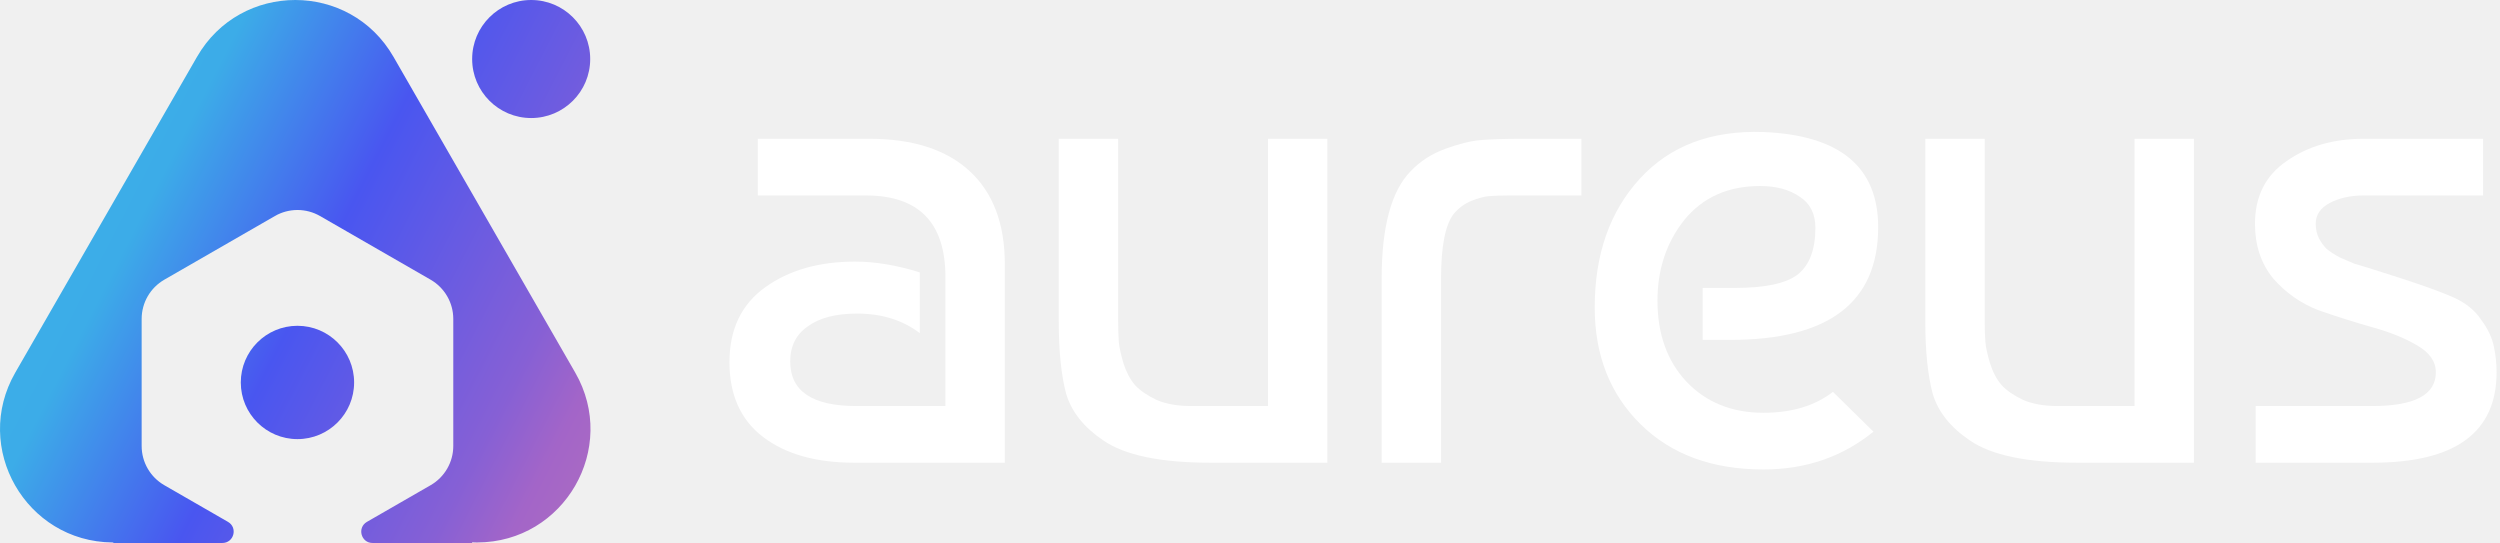
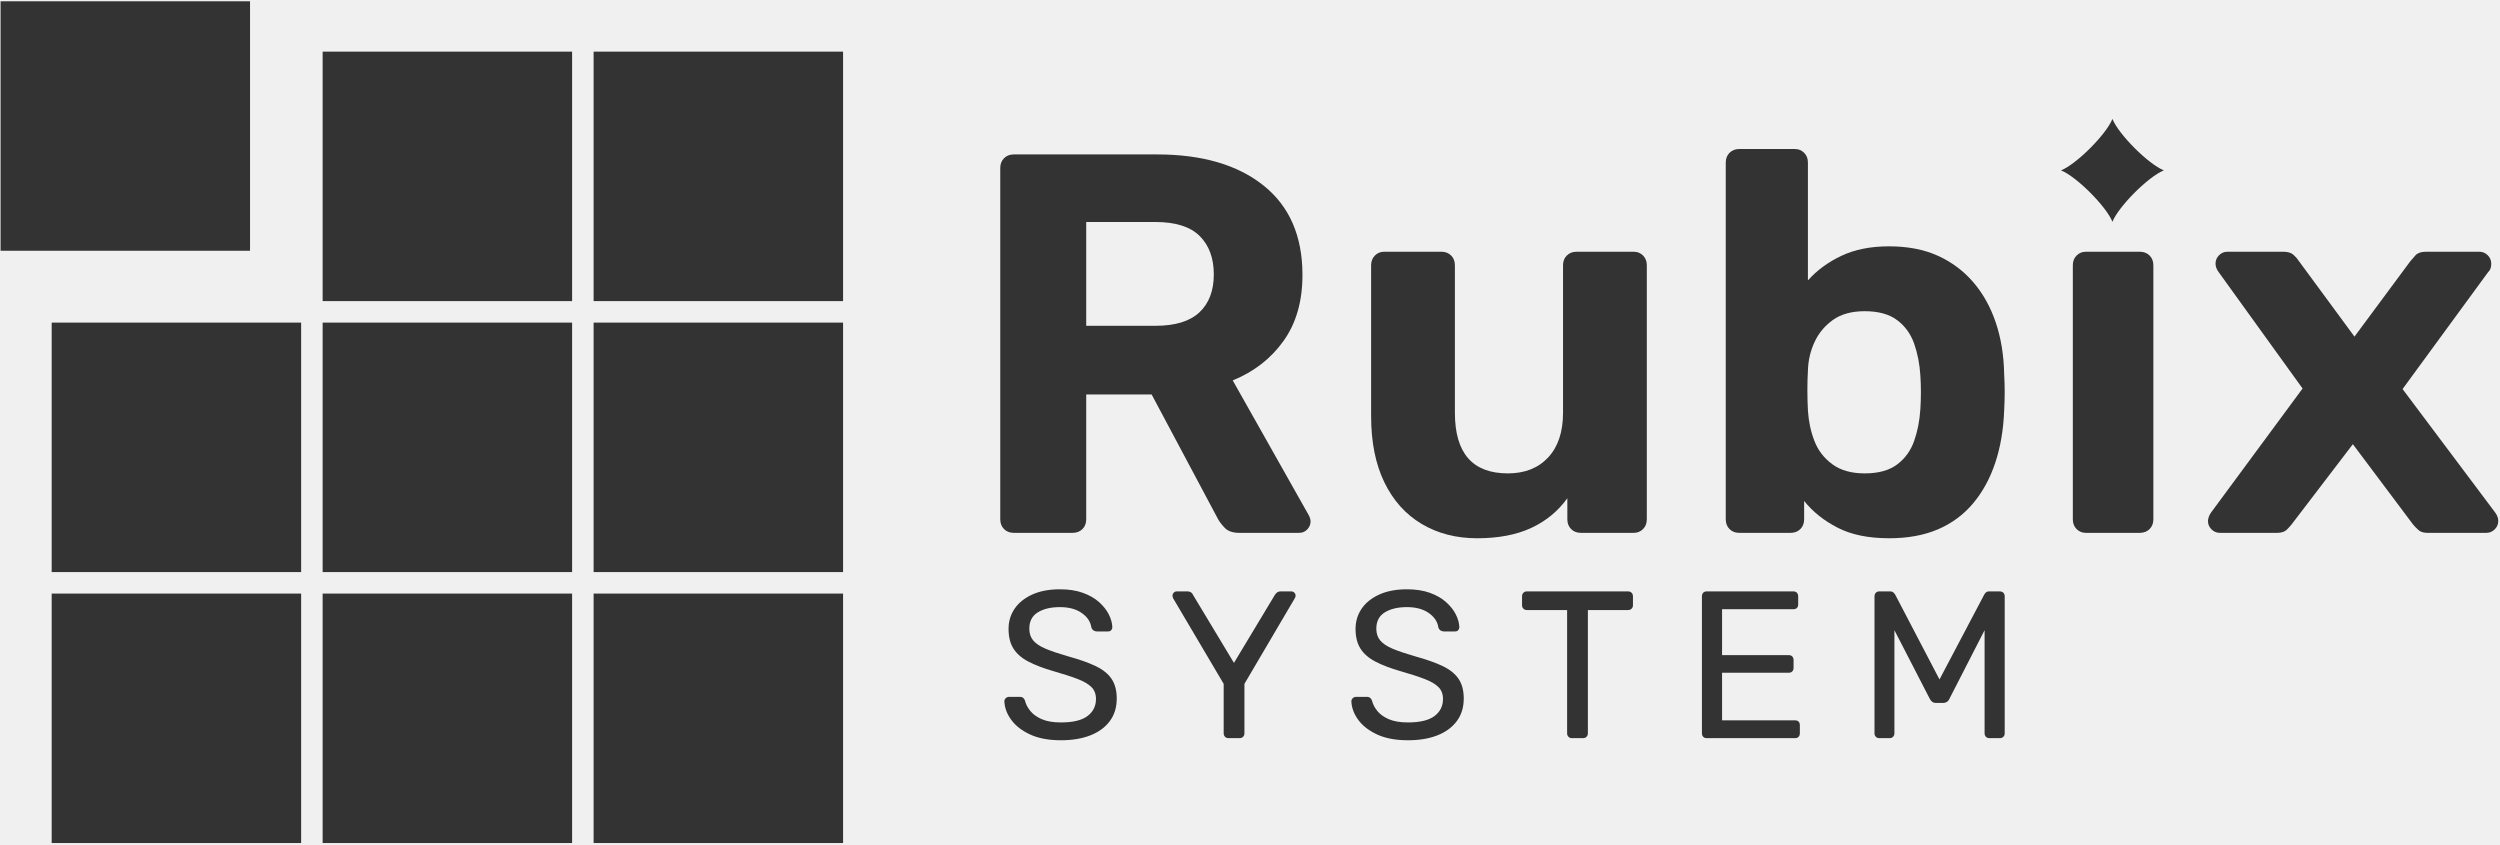
- <svg xmlns="http://www.w3.org/2000/svg" width="221" height="48" viewBox="0 0 221 48" fill="none">
-   <path d="M219.505 12.268V17.279H208.945C207.792 17.279 206.797 17.498 205.962 17.935C205.127 18.373 204.709 18.989 204.709 19.785C204.709 20.262 204.809 20.7 205.007 21.097C205.206 21.455 205.425 21.754 205.664 21.992C205.942 22.231 206.34 22.489 206.857 22.768C207.414 23.006 207.831 23.186 208.11 23.305C208.428 23.384 209.701 23.782 211.928 24.498C214.155 25.214 215.806 25.811 216.88 26.288C217.954 26.765 218.769 27.421 219.326 28.256C219.922 29.052 220.3 29.847 220.459 30.643C220.618 31.398 220.698 32.154 220.698 32.91C220.698 38.239 217.039 40.904 209.721 40.904H199.399V35.893H209.721C213.459 35.893 215.329 34.899 215.329 32.91C215.329 31.955 214.772 31.16 213.658 30.523C212.584 29.887 211.252 29.35 209.661 28.913C208.11 28.475 206.539 27.978 204.948 27.421C203.397 26.825 202.064 25.89 200.951 24.617C199.877 23.305 199.34 21.694 199.34 19.785C199.34 17.359 200.274 15.509 202.144 14.237C204.013 12.924 206.28 12.268 208.945 12.268H219.505Z" fill="white" />
-   <path d="M193.943 40.904H183.622C179.207 40.904 176.045 40.248 174.136 38.935C172.426 37.782 171.332 36.41 170.854 34.819C170.417 33.188 170.198 31.061 170.198 28.436V12.268H175.448V28.376C175.448 29.092 175.468 29.708 175.508 30.225C175.548 30.703 175.687 31.339 175.926 32.134C176.164 32.89 176.502 33.526 176.94 34.043C177.377 34.521 178.014 34.958 178.849 35.356C179.684 35.714 180.698 35.893 181.891 35.893H188.693V12.268H193.943V40.904Z" fill="white" />
-   <path d="M155.887 11.671C162.649 11.95 166.03 14.754 166.03 20.083C166.03 26.725 161.674 30.046 152.964 30.046H150.518V25.453H153.382C156.047 25.453 157.896 25.055 158.93 24.259C159.964 23.424 160.481 22.052 160.481 20.143C160.481 18.91 160.024 17.995 159.109 17.399C158.194 16.762 157.021 16.444 155.589 16.444C152.765 16.444 150.538 17.438 148.907 19.427C147.316 21.416 146.521 23.802 146.521 26.586C146.521 29.529 147.376 31.916 149.086 33.745C150.836 35.575 153.103 36.49 155.887 36.49C158.393 36.49 160.441 35.873 162.032 34.64L165.612 38.16C162.868 40.387 159.626 41.501 155.887 41.501C151.353 41.501 147.734 40.169 145.029 37.504C142.325 34.839 140.973 31.399 140.973 27.183C140.973 22.489 142.305 18.691 144.97 15.788C147.635 12.884 151.274 11.512 155.887 11.671Z" fill="white" />
-   <path d="M122.139 40.904V24.617C122.139 20.043 122.994 16.881 124.704 15.132C125.539 14.257 126.553 13.6 127.747 13.163C128.94 12.725 129.974 12.467 130.849 12.387C131.764 12.308 132.997 12.268 134.548 12.268H139.798V17.279H133.474C132.678 17.279 132.062 17.299 131.624 17.339C131.187 17.379 130.67 17.518 130.073 17.756C129.477 17.995 128.96 18.373 128.522 18.89C127.767 19.845 127.389 21.754 127.389 24.617V40.904H122.139Z" fill="white" />
-   <path d="M117.339 40.904H107.018C102.603 40.904 99.441 40.248 97.532 38.935C95.822 37.782 94.728 36.41 94.251 34.819C93.814 33.188 93.595 31.061 93.595 28.436V12.268H98.845V28.376C98.845 29.092 98.865 29.708 98.904 30.225C98.944 30.703 99.083 31.339 99.322 32.134C99.561 32.89 99.899 33.526 100.336 34.043C100.774 34.521 101.41 34.958 102.245 35.356C103.081 35.714 104.095 35.893 105.288 35.893H112.089V12.268H117.339V40.904Z" fill="white" />
-   <path d="M81.309 24.08V29.45C79.798 28.296 77.948 27.72 75.761 27.72C73.892 27.72 72.44 28.097 71.406 28.853C70.372 29.569 69.855 30.603 69.855 31.955C69.855 34.58 71.803 35.893 75.701 35.893H83.576V24.498C83.576 19.686 81.23 17.279 76.537 17.279H66.991V12.268H76.835C80.693 12.268 83.656 13.222 85.724 15.132C87.792 17.041 88.826 19.785 88.826 23.364V40.904H75.522C72.142 40.904 69.457 40.149 67.468 38.637C65.48 37.126 64.485 34.918 64.485 32.015C64.485 29.112 65.539 26.904 67.647 25.393C69.755 23.881 72.4 23.126 75.582 23.126C77.372 23.126 79.281 23.444 81.309 24.08Z" fill="white" />
-   <path d="M52.174 5.217C52.174 8.099 49.838 10.435 46.956 10.435C44.075 10.435 41.739 8.099 41.739 5.217C41.739 2.336 44.075 0 46.956 0C49.838 0 52.174 2.336 52.174 5.217Z" fill="url(#paint0_linear_77_19)" />
-   <path d="M42.144 47.953L42.168 47.953L42.192 47.953C49.883 47.935 54.69 39.61 50.85 32.938L34.782 5.02C30.93 -1.673 21.271 -1.673 17.418 5.021L1.35 32.938C-2.478 39.59 2.289 47.886 9.94 47.952L10.023 47.953L10.017 48H19.655C20.679 48 21.042 46.644 20.154 46.133L14.526 42.892C13.286 42.178 12.522 40.857 12.522 39.426V28.192C12.522 26.761 13.286 25.439 14.526 24.725L24.3 19.097C25.535 18.386 27.056 18.386 28.292 19.097L38.066 24.725C39.305 25.439 40.07 26.761 40.07 28.192V39.426C40.07 40.857 39.305 42.178 38.066 42.892L32.437 46.133C31.55 46.644 31.912 48 32.936 48H41.739L41.736 47.937C41.831 47.943 41.913 47.946 41.979 47.949C42.058 47.952 42.115 47.952 42.144 47.953Z" fill="url(#paint1_linear_77_19)" />
-   <path d="M26.295 38.818C29.061 38.818 31.304 36.575 31.304 33.809C31.304 31.043 29.061 28.8 26.295 28.8C23.529 28.8 21.286 31.043 21.286 33.809C21.286 36.575 23.529 38.818 26.295 38.818Z" fill="url(#paint2_linear_77_19)" />
-   <defs>
-     <linearGradient id="paint0_linear_77_19" x1="52.2" y1="42.545" x2="8.762" y2="20.207" gradientUnits="userSpaceOnUse">
-       <stop stop-color="#A96AC3" />
-       <stop offset="0.084" stop-color="#A365C8" />
-       <stop offset="0.207" stop-color="#8660D5" />
-       <stop offset="0.613" stop-color="#4956F0" />
-       <stop offset="0.943" stop-color="#3CACE8" />
-       <stop offset="1" stop-color="#3CADE8" />
-     </linearGradient>
-     <linearGradient id="paint1_linear_77_19" x1="52.2" y1="42.545" x2="8.762" y2="20.207" gradientUnits="userSpaceOnUse">
-       <stop stop-color="#A96AC3" />
-       <stop offset="0.084" stop-color="#A365C8" />
-       <stop offset="0.207" stop-color="#8660D5" />
-       <stop offset="0.613" stop-color="#4956F0" />
-       <stop offset="0.943" stop-color="#3CACE8" />
-       <stop offset="1" stop-color="#3CADE8" />
-     </linearGradient>
-     <linearGradient id="paint2_linear_77_19" x1="52.2" y1="42.545" x2="8.762" y2="20.207" gradientUnits="userSpaceOnUse">
-       <stop stop-color="#A96AC3" />
-       <stop offset="0.084" stop-color="#A365C8" />
-       <stop offset="0.207" stop-color="#8660D5" />
-       <stop offset="0.613" stop-color="#4956F0" />
-       <stop offset="0.943" stop-color="#3CACE8" />
-       <stop offset="1" stop-color="#3CADE8" />
-     </linearGradient>
-   </defs>
+ <svg xmlns="http://www.w3.org/2000/svg" width="1516" height="512" viewBox="0 0 1516 512" fill="none">
+   <path d="M511.24 359.946H359.965V511.22H511.24V359.946Z" fill="#333333" />
+   <path d="M346.925 359.946H195.65V511.22H346.925V359.946Z" fill="#333333" />
+   <path d="M182.61 359.946H31.335V511.22H182.61V359.946Z" fill="#333333" />
+   <path d="M511.24 195.631H359.965V346.905H511.24V195.631Z" fill="#333333" />
+   <path d="M346.925 195.631H195.65V346.905H346.925V195.631Z" fill="#333333" />
+   <path d="M182.61 195.631H31.335V346.905H182.61V195.631Z" fill="#333333" />
+   <path d="M511.24 31.316H359.965V182.59H511.24V31.316Z" fill="#333333" />
+   <path d="M346.925 31.316H195.65V182.59H346.925V31.316Z" fill="#333333" />
+   <path d="M151.624 0.78H0.35V152.054H151.624V0.78Z" fill="#333333" />
+   <path d="M614.754 323.122C612.345 323.122 610.379 322.358 608.852 320.827C607.321 319.301 606.559 317.334 606.559 314.926V101.84C606.559 99.438 607.321 97.47 608.852 95.939C610.379 94.412 612.345 93.643 614.754 93.643H701.627C728.944 93.643 750.473 99.928 766.209 112.494C781.944 125.064 789.812 143.145 789.812 166.748C789.812 182.704 785.985 196.037 778.339 206.743C770.686 217.454 760.416 225.429 747.522 230.674L793.746 312.63C794.403 313.942 794.73 315.145 794.73 316.236C794.73 317.988 794.074 319.57 792.762 320.99C791.452 322.414 789.812 323.121 787.845 323.121H751.456C747.522 323.121 744.573 322.086 742.605 320.006C740.639 317.932 739.215 316.021 738.343 314.27L698.349 239.197H658.681V314.925C658.681 317.333 657.913 319.3 656.388 320.826C654.857 322.358 652.888 323.121 650.486 323.121L614.754 323.122ZM658.681 197.564H700.644C712.66 197.564 721.569 194.834 727.361 189.369C733.149 183.909 736.049 176.256 736.049 166.421C736.049 156.587 733.207 148.831 727.526 143.146C721.839 137.465 712.882 134.623 700.644 134.623H658.681V197.564Z" fill="#333333" />
+   <path d="M895.696 326.4C883.019 326.4 871.817 323.501 862.094 317.712C852.367 311.924 844.827 303.508 839.474 292.469C834.117 281.436 831.442 268.046 831.442 252.31V160.847C831.442 158.445 832.206 156.478 833.736 154.946C835.263 153.42 837.122 152.652 839.31 152.652H874.058C876.46 152.652 878.429 153.42 879.959 154.946C881.485 156.478 882.253 158.445 882.253 160.847V250.344C882.253 274.823 892.96 287.061 914.381 287.061C924.651 287.061 932.789 283.838 938.803 277.39C944.812 270.947 947.819 261.931 947.819 250.345V160.848C947.819 158.446 948.581 156.479 950.112 154.947C951.639 153.421 953.605 152.653 956.014 152.653H990.763C992.945 152.653 994.804 153.421 996.335 154.947C997.862 156.479 998.63 158.446 998.63 160.848V314.926C998.63 317.334 997.862 319.301 996.335 320.828C994.804 322.359 992.945 323.122 990.763 323.122H958.635C956.229 323.122 954.26 322.358 952.735 320.828C951.204 319.301 950.44 317.334 950.44 314.926V302.142C944.754 310.009 937.435 316.023 928.476 320.172C919.512 324.321 908.587 326.401 895.693 326.401L895.696 326.4Z" fill="#333333" />
+   <path d="M1145.5 326.4C1133.04 326.4 1122.66 324.269 1114.36 320.007C1106.05 315.746 1099.27 310.337 1094.03 303.78V314.926C1094.03 317.334 1093.26 319.301 1091.74 320.827C1090.2 322.359 1088.24 323.122 1085.84 323.122H1054.69C1052.28 323.122 1050.32 322.358 1048.79 320.827C1047.26 319.301 1046.5 317.334 1046.5 314.926V98.562C1046.5 96.16 1047.26 94.192 1048.79 92.661C1050.32 91.134 1052.28 90.365 1054.69 90.365H1088.46C1090.64 90.365 1092.5 91.133 1094.03 92.661C1095.56 94.192 1096.32 96.16 1096.32 98.562V170.028C1101.79 163.913 1108.56 158.938 1116.65 155.112C1124.73 151.29 1134.35 149.375 1145.5 149.375C1156.86 149.375 1166.75 151.291 1175.17 155.112C1183.58 158.937 1190.74 164.291 1196.64 171.175C1202.54 178.06 1207.07 186.204 1210.24 195.599C1213.41 204.998 1215.1 215.381 1215.32 226.743C1215.54 230.676 1215.65 234.339 1215.65 237.724C1215.65 241.11 1215.54 244.885 1215.32 249.034C1214.88 260.621 1213.08 271.162 1209.91 280.669C1206.74 290.176 1202.26 298.371 1196.47 305.256C1190.68 312.141 1183.58 317.386 1175.16 320.992C1166.75 324.598 1156.86 326.401 1145.5 326.401L1145.5 326.4ZM1130.75 287.061C1139.05 287.061 1145.61 285.258 1150.42 281.652C1155.22 278.046 1158.66 273.292 1160.74 267.391C1162.82 261.49 1164.07 255.046 1164.51 248.049C1164.95 241.278 1164.95 234.501 1164.51 227.724C1164.07 220.733 1162.82 214.284 1160.74 208.382C1158.66 202.481 1155.22 197.728 1150.42 194.122C1145.61 190.516 1139.05 188.713 1130.75 188.713C1122.88 188.713 1116.49 190.465 1111.57 193.958C1106.65 197.456 1102.93 201.882 1100.42 207.235C1097.91 212.593 1096.54 218.331 1096.33 224.446C1096.11 228.38 1096 232.427 1096 236.576C1096 240.726 1096.11 244.885 1096.33 249.034C1096.76 255.591 1098.07 261.712 1100.26 267.392C1102.44 273.077 1106.05 277.775 1111.08 281.488C1116.1 285.208 1122.66 287.062 1130.75 287.062L1130.75 287.061Z" fill="#333333" />
+   <path d="M1264.83 323.122C1262.64 323.122 1260.78 322.358 1259.25 320.828C1257.72 319.301 1256.96 317.334 1256.96 314.926V160.848C1256.96 158.446 1257.72 156.479 1259.25 154.947C1260.78 153.421 1262.64 152.653 1264.83 152.653H1297.61C1300.01 152.653 1301.98 153.421 1303.51 154.947C1305.04 156.479 1305.8 158.446 1305.8 160.848V314.926C1305.8 317.334 1305.04 319.301 1303.51 320.828C1301.98 322.359 1300.01 323.122 1297.61 323.122H1264.83Z" fill="#333333" />
+   <path d="M1346.12 323.122C1344.16 323.122 1342.46 322.415 1341.04 320.991C1339.62 319.573 1338.91 317.876 1338.91 315.909C1338.91 315.253 1339.07 314.434 1339.4 313.45C1339.73 312.467 1340.22 311.54 1340.88 310.664L1396.28 235.591L1345.47 165.109C1344.81 164.238 1344.32 163.362 1343.99 162.487C1343.66 161.616 1343.5 160.74 1343.5 159.865C1343.5 157.897 1344.2 156.208 1345.63 154.784C1347.05 153.365 1348.74 152.653 1350.71 152.653H1384.8C1387.43 152.653 1389.45 153.309 1390.87 154.62C1392.29 155.932 1393.33 157.136 1393.98 158.226L1427.75 204.122L1461.51 158.554C1462.39 157.462 1463.48 156.208 1464.79 154.784C1466.1 153.365 1468.18 152.653 1471.02 152.653H1503.48C1505.44 152.653 1507.13 153.365 1508.56 154.784C1509.98 156.208 1510.69 157.898 1510.69 159.865C1510.69 160.74 1510.58 161.616 1510.36 162.487C1510.14 163.362 1509.59 164.238 1508.72 165.109L1456.92 235.919L1512.98 310.664C1513.64 311.54 1514.13 312.415 1514.46 313.286C1514.79 314.162 1514.95 315.038 1514.95 315.908C1514.95 317.875 1514.24 319.57 1512.82 320.99C1511.39 322.414 1509.71 323.121 1507.74 323.121H1472C1469.6 323.121 1467.74 322.521 1466.43 321.318C1465.12 320.119 1464.02 318.971 1463.15 317.875L1426.77 269.357L1389.72 317.875C1389.06 318.751 1388.08 319.843 1386.77 321.153C1385.46 322.465 1383.49 323.121 1380.87 323.121H1346.12L1346.12 323.122Z" fill="#333333" />
+   <path d="M643.371 448.893C635.996 448.893 629.808 447.749 624.807 445.46C619.804 443.171 615.97 440.228 613.301 436.624C610.631 433.023 609.211 429.23 609.041 425.244C609.041 424.566 609.315 423.952 609.868 423.401C610.418 422.851 611.075 422.575 611.839 422.575H618.323C619.34 422.575 620.103 422.829 620.611 423.338C621.119 423.846 621.458 424.44 621.628 425.118C622.136 427.152 623.196 429.167 624.805 431.156C626.415 433.149 628.727 434.801 631.736 436.115C634.743 437.43 638.621 438.085 643.368 438.085C650.658 438.085 656.02 436.793 659.454 434.207C662.886 431.623 664.603 428.169 664.603 423.846C664.603 420.879 663.69 418.486 661.868 416.662C660.045 414.841 657.269 413.21 653.539 411.767C649.809 410.326 644.977 408.76 639.046 407.062C632.858 405.282 627.731 403.333 623.661 401.214C619.593 399.096 616.561 396.468 614.57 393.331C612.578 390.197 611.583 386.211 611.583 381.378C611.583 376.801 612.812 372.712 615.27 369.109C617.728 365.507 621.287 362.646 625.951 360.527C630.612 358.409 636.206 357.349 642.735 357.349C647.989 357.349 652.588 358.047 656.53 359.446C660.472 360.845 663.755 362.711 666.383 365.041C669.009 367.373 671.002 369.872 672.359 372.542C673.714 375.213 674.436 377.819 674.521 380.362C674.521 380.956 674.309 381.528 673.887 382.078C673.46 382.631 672.783 382.905 671.851 382.905H665.112C664.518 382.905 663.904 382.736 663.267 382.396C662.632 382.058 662.143 381.422 661.805 380.489C661.297 377.014 659.346 374.09 655.957 371.716C652.565 369.344 648.158 368.156 642.735 368.156C637.223 368.156 632.755 369.217 629.321 371.335C625.888 373.454 624.172 376.76 624.172 381.252C624.172 384.134 624.977 386.529 626.589 388.436C628.198 390.343 630.741 392.018 634.218 393.458C637.692 394.9 642.228 396.426 647.822 398.035C654.602 399.901 660.155 401.871 664.478 403.947C668.801 406.026 672 408.611 674.077 411.704C676.153 414.799 677.193 418.76 677.193 423.592C677.193 428.932 675.795 433.489 672.997 437.26C670.201 441.033 666.278 443.915 661.235 445.906C656.19 447.896 650.238 448.893 643.371 448.893Z" fill="#333333" />
+   <path d="M744.961 447.621C744.113 447.621 743.413 447.347 742.863 446.795C742.311 446.245 742.038 445.546 742.038 444.697V414.691L711.395 362.816C711.31 362.561 711.224 362.307 711.14 362.052C711.054 361.798 711.012 361.502 711.012 361.162C711.012 360.484 711.268 359.89 711.777 359.382C712.285 358.874 712.878 358.619 713.555 358.619H720.168C720.931 358.619 721.608 358.809 722.202 359.192C722.794 359.573 723.219 360.103 723.474 360.781L748.268 401.976L773.06 360.781C773.484 360.102 773.971 359.573 774.523 359.192C775.073 358.809 775.73 358.619 776.494 358.619H782.978C783.741 358.619 784.376 358.874 784.884 359.382C785.393 359.89 785.648 360.486 785.648 361.162C785.648 361.502 785.604 361.798 785.521 362.052C785.435 362.307 785.309 362.561 785.14 362.816L754.624 414.691V444.697C754.624 445.545 754.349 446.245 753.799 446.795C753.249 447.345 752.506 447.621 751.573 447.621H744.961Z" fill="#333333" />
+   <path d="M853.796 448.893C846.422 448.893 840.234 447.749 835.232 445.46C830.23 443.171 826.396 440.228 823.726 436.624C821.055 433.023 819.635 429.23 819.466 425.244C819.466 424.566 819.741 423.952 820.293 423.401C820.843 422.851 821.499 422.575 822.264 422.575H828.747C829.764 422.575 830.528 422.829 831.037 423.338C831.545 423.846 831.882 424.44 832.054 425.118C832.562 427.152 833.621 429.167 835.231 431.156C836.841 433.149 839.151 434.801 842.16 436.115C845.167 437.43 849.046 438.085 853.794 438.085C861.083 438.085 866.446 436.793 869.878 434.207C873.31 431.623 875.027 428.169 875.027 423.846C875.027 420.879 874.115 418.486 872.293 416.662C870.47 414.841 867.694 413.21 863.965 411.767C860.234 410.326 855.401 408.76 849.471 407.062C843.283 405.282 838.155 403.333 834.087 401.214C830.019 399.096 826.987 396.468 824.996 393.331C823.003 390.197 822.009 386.211 822.009 381.378C822.009 376.801 823.236 372.712 825.696 369.109C828.154 365.507 831.714 362.646 836.376 360.527C841.037 358.409 846.633 357.349 853.162 357.349C858.416 357.349 863.015 358.047 866.956 359.446C870.897 360.845 874.182 362.711 876.809 365.041C879.436 367.373 881.429 369.872 882.786 372.542C884.14 375.213 884.862 377.819 884.948 380.362C884.948 380.956 884.735 381.528 884.312 382.078C883.887 382.631 883.209 382.905 882.277 382.905H875.538C874.944 382.905 874.329 382.736 873.694 382.396C873.059 382.058 872.57 381.422 872.232 380.489C871.723 377.014 869.771 374.09 866.384 371.716C862.992 369.344 858.583 368.156 853.162 368.156C847.65 368.156 843.18 369.217 839.748 371.335C836.314 373.454 834.599 376.76 834.599 381.252C834.599 384.134 835.402 386.529 837.014 388.436C838.624 390.343 841.167 392.018 844.643 393.458C848.118 394.9 852.654 396.426 858.249 398.035C865.029 399.901 870.581 401.871 874.903 403.947C879.227 406.026 882.426 408.611 884.504 411.704C886.58 414.799 887.619 418.76 887.619 423.592C887.619 428.932 886.221 433.489 883.424 437.26C880.626 441.033 876.705 443.915 871.661 445.906C866.617 447.896 860.662 448.893 853.796 448.893Z" fill="#333333" />
+   <path d="M953.224 447.621C952.375 447.621 951.676 447.347 951.128 446.795C950.575 446.245 950.3 445.546 950.3 444.697V369.935H925.889C925.04 369.935 924.342 369.661 923.792 369.109C923.239 368.559 922.965 367.86 922.965 367.011V361.67C922.965 360.739 923.239 359.998 923.792 359.445C924.342 358.895 925.04 358.619 925.889 358.619H987.172C988.104 358.619 988.845 358.895 989.399 359.445C989.949 359.998 990.225 360.738 990.225 361.67V367.011C990.225 367.859 989.949 368.559 989.399 369.109C988.848 369.659 988.106 369.935 987.172 369.935H962.889V444.697C962.889 445.545 962.612 446.245 962.061 446.795C961.51 447.347 960.77 447.621 959.837 447.621H953.224Z" fill="#333333" />
+   <path d="M1034.98 447.621C1034.05 447.621 1033.33 447.347 1032.82 446.795C1032.31 446.245 1032.05 445.546 1032.05 444.697V361.67C1032.05 360.739 1032.31 359.998 1032.82 359.445C1033.33 358.895 1034.05 358.619 1034.98 358.619H1087.49C1088.42 358.619 1089.14 358.895 1089.65 359.445C1090.16 359.998 1090.42 360.738 1090.42 361.67V366.502C1090.42 367.436 1090.16 368.155 1089.65 368.663C1089.14 369.172 1088.42 369.427 1087.49 369.427H1044.26V397.271H1084.69C1085.62 397.271 1086.35 397.547 1086.85 398.097C1087.36 398.65 1087.62 399.39 1087.62 400.322V405.026C1087.62 405.875 1087.36 406.574 1086.85 407.124C1086.35 407.676 1085.62 407.95 1084.69 407.95H1044.26V436.811H1088.51C1089.44 436.811 1090.16 437.066 1090.67 437.574C1091.18 438.083 1091.43 438.804 1091.43 439.736V444.695C1091.43 445.543 1091.18 446.243 1090.67 446.793C1090.16 447.345 1089.44 447.619 1088.51 447.619H1034.98V447.621Z" fill="#333333" />
+   <path d="M1139.62 447.621C1138.77 447.621 1138.07 447.347 1137.52 446.795C1136.97 446.245 1136.7 445.546 1136.7 444.697V361.67C1136.7 360.739 1136.97 359.998 1137.52 359.445C1138.07 358.895 1138.77 358.619 1139.62 358.619H1145.98C1146.99 358.619 1147.76 358.874 1148.26 359.382C1148.77 359.89 1149.11 360.315 1149.28 360.654L1176.11 412.021L1203.19 360.654C1203.36 360.315 1203.68 359.89 1204.14 359.382C1204.61 358.874 1205.35 358.619 1206.37 358.619H1212.6C1213.53 358.619 1214.27 358.895 1214.83 359.445C1215.38 359.998 1215.65 360.738 1215.65 361.67V444.697C1215.65 445.545 1215.38 446.245 1214.83 446.795C1214.27 447.347 1213.53 447.621 1212.6 447.621H1206.37C1205.52 447.621 1204.82 447.347 1204.27 446.795C1203.72 446.245 1203.45 445.546 1203.45 444.697V382.142L1182.21 423.591C1181.87 424.439 1181.36 425.097 1180.69 425.562C1180.01 426.028 1179.16 426.261 1178.14 426.261H1174.2C1173.1 426.261 1172.25 426.028 1171.66 425.562C1171.07 425.097 1170.56 424.439 1170.13 423.591L1148.77 382.142V444.697C1148.77 445.545 1148.5 446.245 1147.95 446.795C1147.4 447.345 1146.7 447.621 1145.85 447.621H1139.62Z" fill="#333333" />
+   <path d="M1312.17 103.312C1302.82 107.031 1284.7 125.148 1280.98 134.498C1277.26 125.148 1259.14 107.031 1249.79 103.312C1259.14 99.593 1277.26 81.476 1280.98 72.126C1284.7 81.476 1302.82 99.593 1312.17 103.312Z" fill="#333333" />
</svg>
